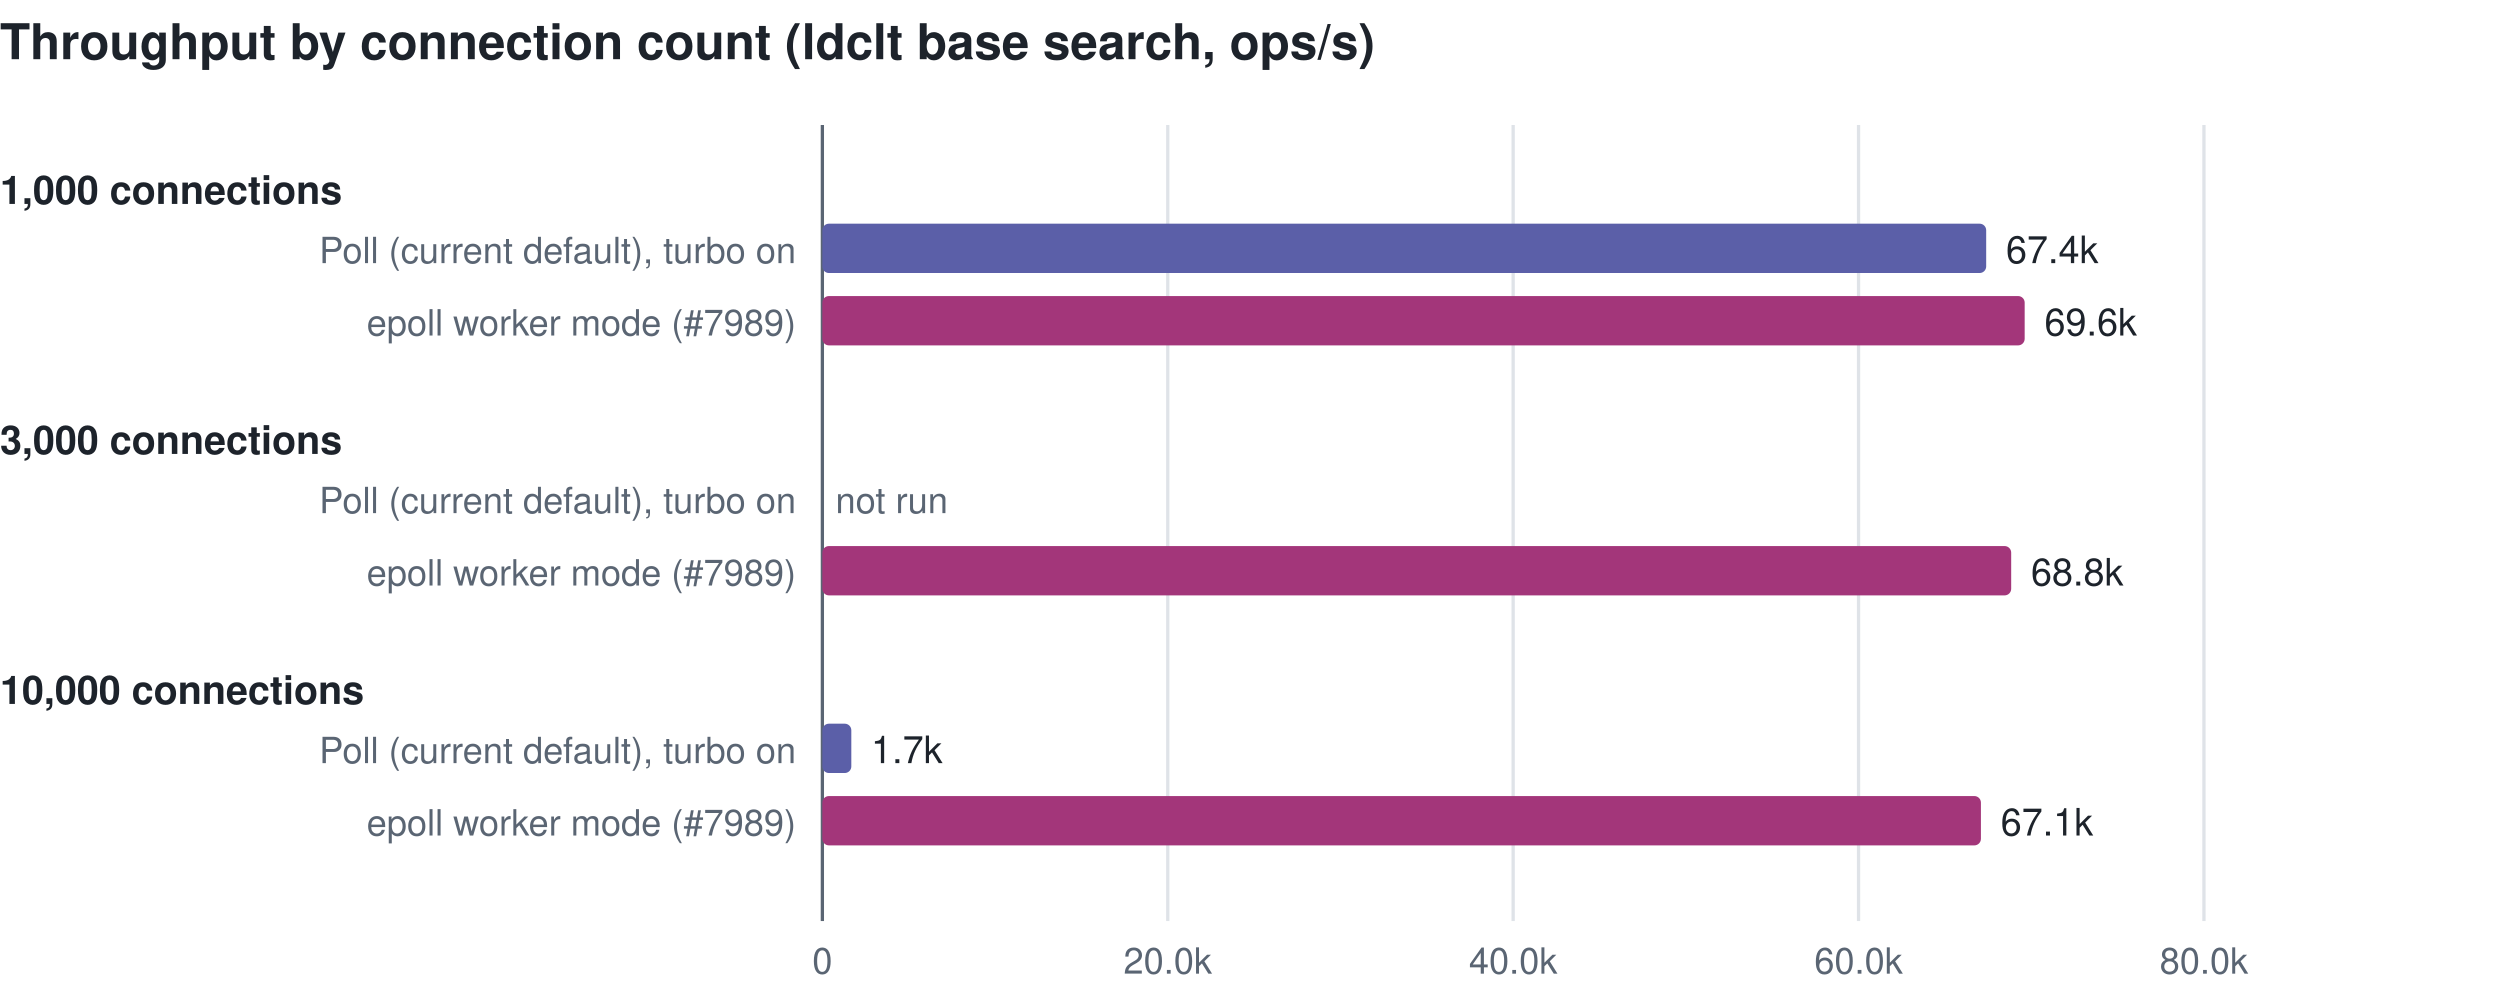
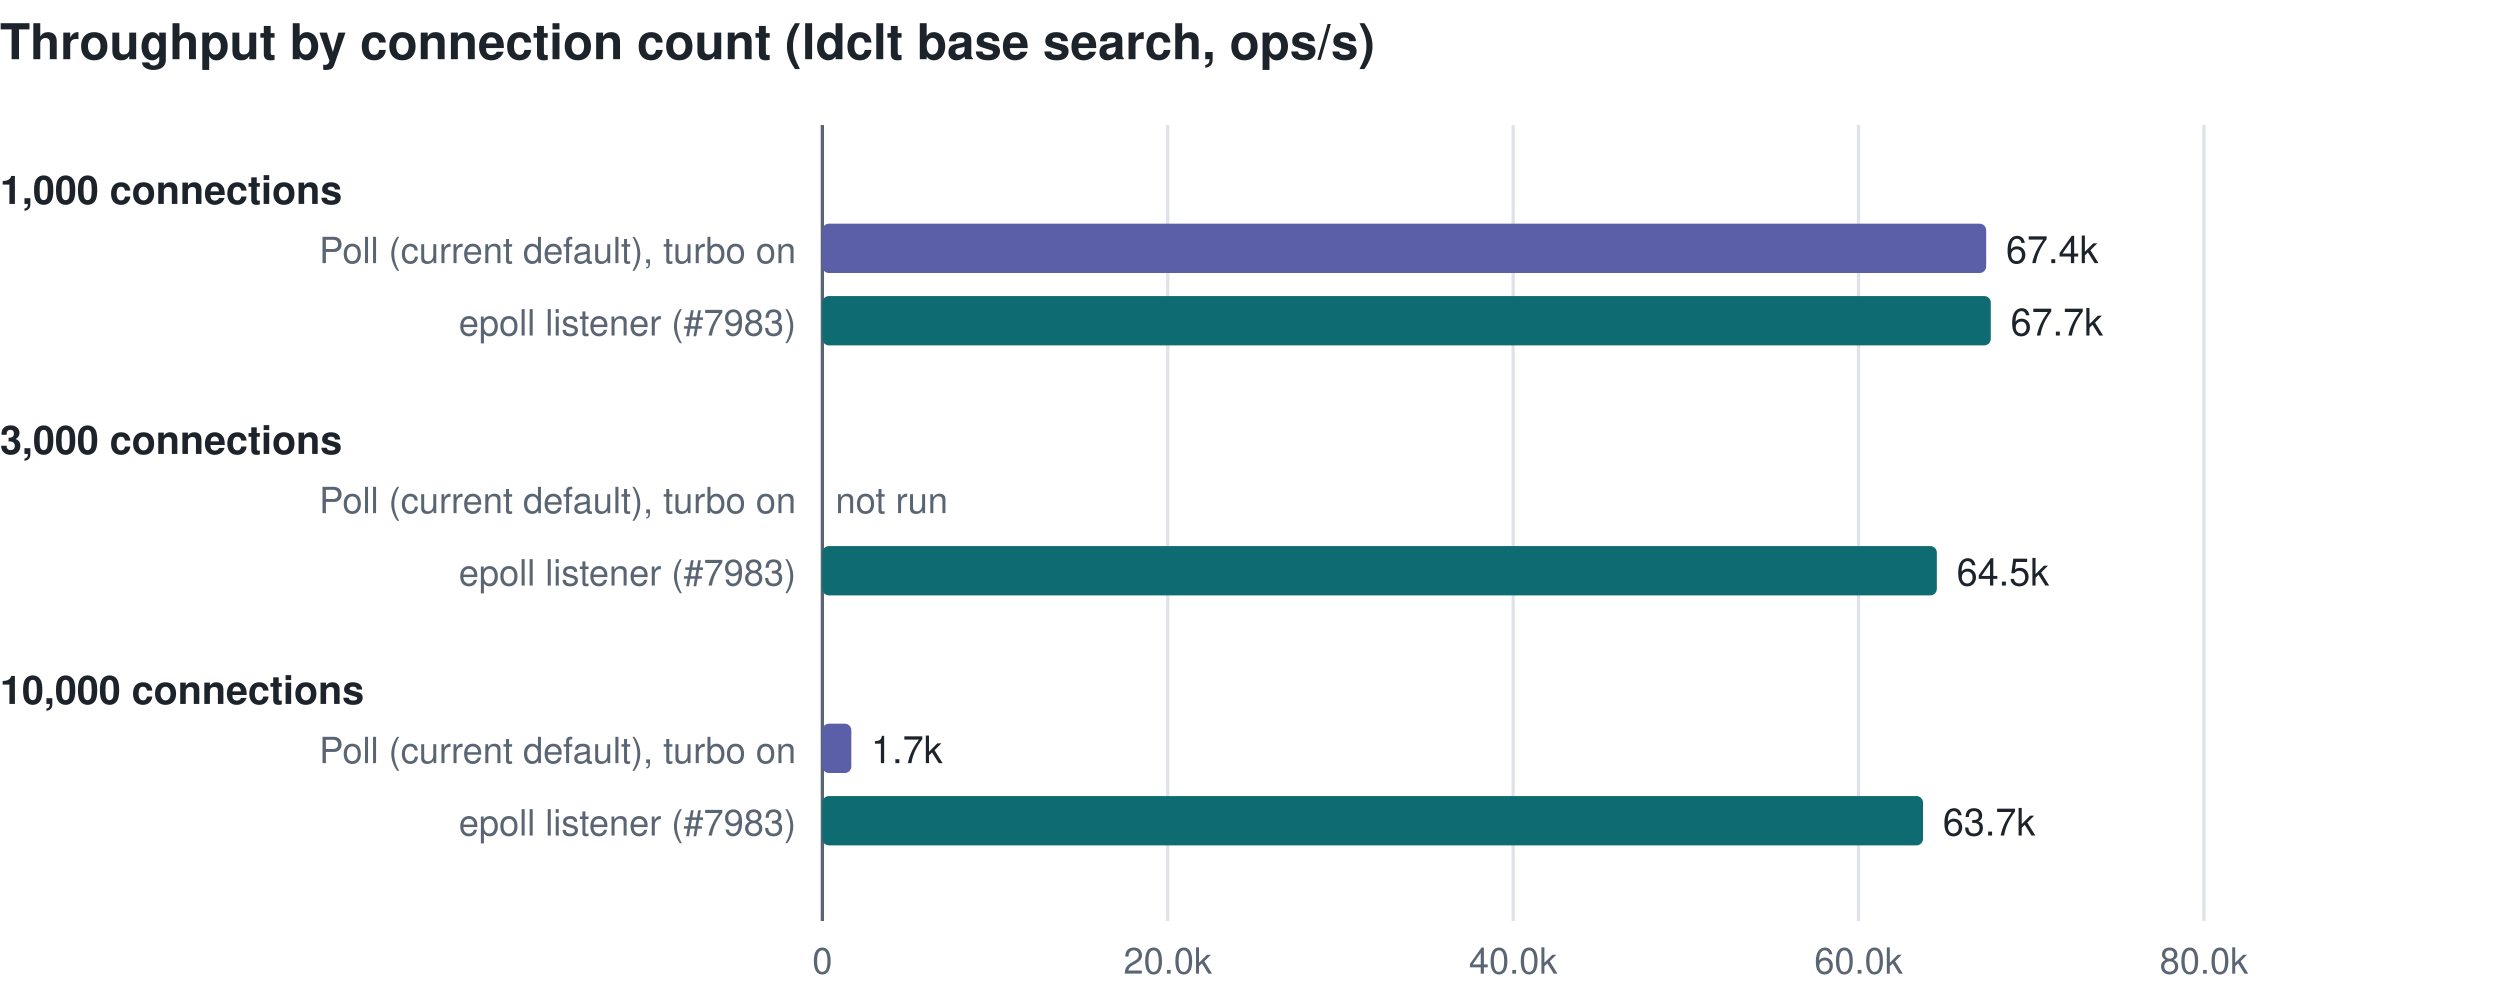
<svg xmlns="http://www.w3.org/2000/svg" viewBox="0 0 760 304" width="760" height="304" font-family="Helvetica, Arial, sans-serif">
  <rect width="760" height="304" fill="#ffffff" />
  <text x="0" y="18" font-size="15" font-weight="bold" fill="#1d232b">Throughput by connection count (ldclt base search, ops/s)</text>
  <line x1="250.0" y1="38" x2="250.0" y2="280" stroke="#5a6573" stroke-width="1" />
  <text x="250.0" y="296" font-size="11" fill="#5a6573" text-anchor="middle">0</text>
  <line x1="355.0" y1="38" x2="355.0" y2="280" stroke="#dfe3e8" stroke-width="1" />
  <text x="355.0" y="296" font-size="11" fill="#5a6573" text-anchor="middle">20.0k</text>
  <line x1="460.0" y1="38" x2="460.0" y2="280" stroke="#dfe3e8" stroke-width="1" />
  <text x="460.0" y="296" font-size="11" fill="#5a6573" text-anchor="middle">40.0k</text>
  <line x1="565.0" y1="38" x2="565.0" y2="280" stroke="#dfe3e8" stroke-width="1" />
  <text x="565.0" y="296" font-size="11" fill="#5a6573" text-anchor="middle">60.0k</text>
  <line x1="670.0" y1="38" x2="670.0" y2="280" stroke="#dfe3e8" stroke-width="1" />
  <text x="670.0" y="296" font-size="11" fill="#5a6573" text-anchor="middle">80.0k</text>
  <text x="0" y="62" font-size="12" font-weight="bold" fill="#1d232b">1,000 connections</text>
  <text x="242" y="80" font-size="11" fill="#5a6573" text-anchor="end">Poll (current default), turbo on</text>
  <rect x="250" y="68" width="353.8" height="15" rx="2" fill="#5b5fa8" />
  <text x="609.8" y="80" font-size="11.5" fill="#1d232b">67.4k</text>
-   <text x="242" y="102" font-size="11" fill="#5a6573" text-anchor="end">epoll worker mode (#7989)</text>
-   <rect x="250" y="90" width="365.5" height="15" rx="2" fill="#a3367a" />
-   <text x="621.5" y="102" font-size="11.5" fill="#1d232b">69.6k</text>
+   <text x="242" y="102" font-size="11" fill="#5a6573" text-anchor="end">epoll listener (#7983)</text>
+   <rect x="250" y="90" width="355.2" height="15" rx="2" fill="#0f6b72" />
+   <text x="611.2" y="102" font-size="11.5" fill="#1d232b">67.7k</text>
  <text x="0" y="138" font-size="12" font-weight="bold" fill="#1d232b">3,000 connections</text>
  <text x="242" y="156" font-size="11" fill="#5a6573" text-anchor="end">Poll (current default), turbo on</text>
  <text x="254" y="156" font-size="11" fill="#5a6573">not run</text>
-   <text x="242" y="178" font-size="11" fill="#5a6573" text-anchor="end">epoll worker mode (#7989)</text>
-   <rect x="250" y="166" width="361.4" height="15" rx="2" fill="#a3367a" />
-   <text x="617.4" y="178" font-size="11.5" fill="#1d232b">68.8k</text>
+   <text x="242" y="178" font-size="11" fill="#5a6573" text-anchor="end">epoll listener (#7983)</text>
+   <rect x="250" y="166" width="338.8" height="15" rx="2" fill="#0f6b72" />
+   <text x="594.8" y="178" font-size="11.5" fill="#1d232b">64.5k</text>
  <text x="0" y="214" font-size="12" font-weight="bold" fill="#1d232b">10,000 connections</text>
  <text x="242" y="232" font-size="11" fill="#5a6573" text-anchor="end">Poll (current default), turbo on</text>
  <rect x="250" y="220" width="8.8" height="15" rx="2" fill="#5b5fa8" />
  <text x="264.8" y="232" font-size="11.5" fill="#1d232b">1.7k</text>
-   <text x="242" y="254" font-size="11" fill="#5a6573" text-anchor="end">epoll worker mode (#7989)</text>
-   <rect x="250" y="242" width="352.2" height="15" rx="2" fill="#a3367a" />
-   <text x="608.2" y="254" font-size="11.5" fill="#1d232b">67.1k</text>
+   <text x="242" y="254" font-size="11" fill="#5a6573" text-anchor="end">epoll listener (#7983)</text>
+   <rect x="250" y="242" width="334.6" height="15" rx="2" fill="#0f6b72" />
+   <text x="590.6" y="254" font-size="11.5" fill="#1d232b">63.7k</text>
</svg>
